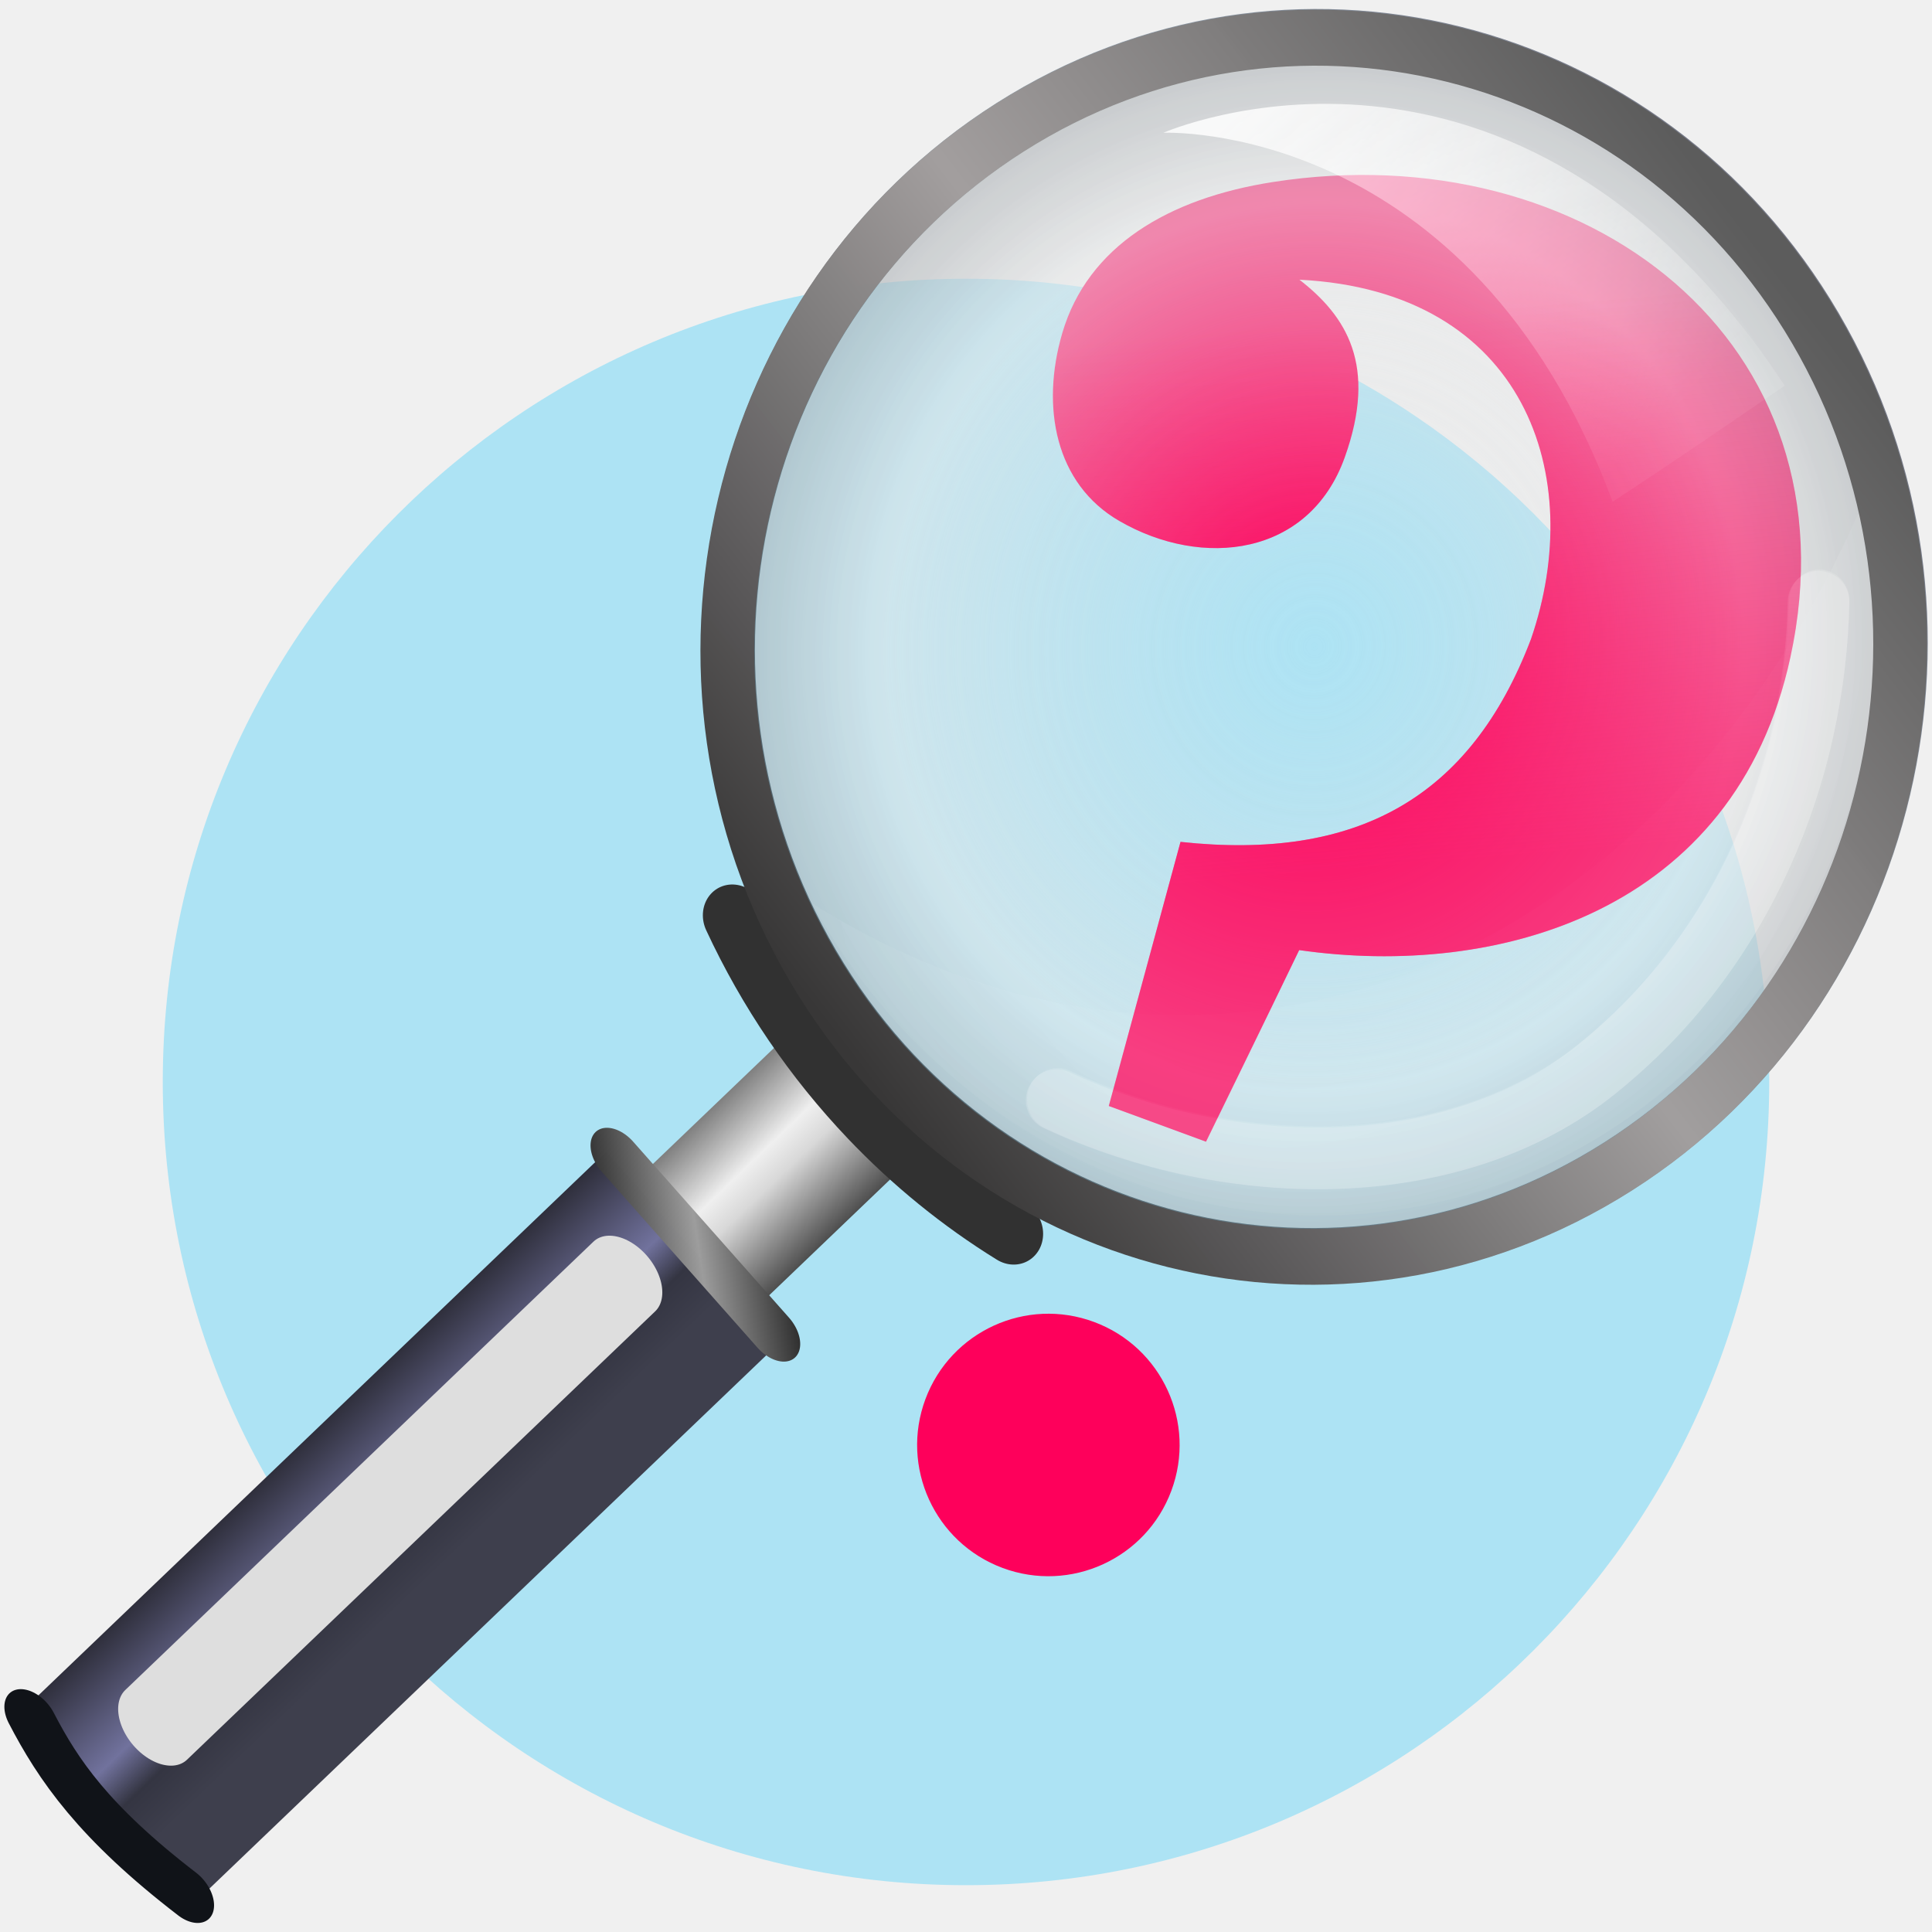
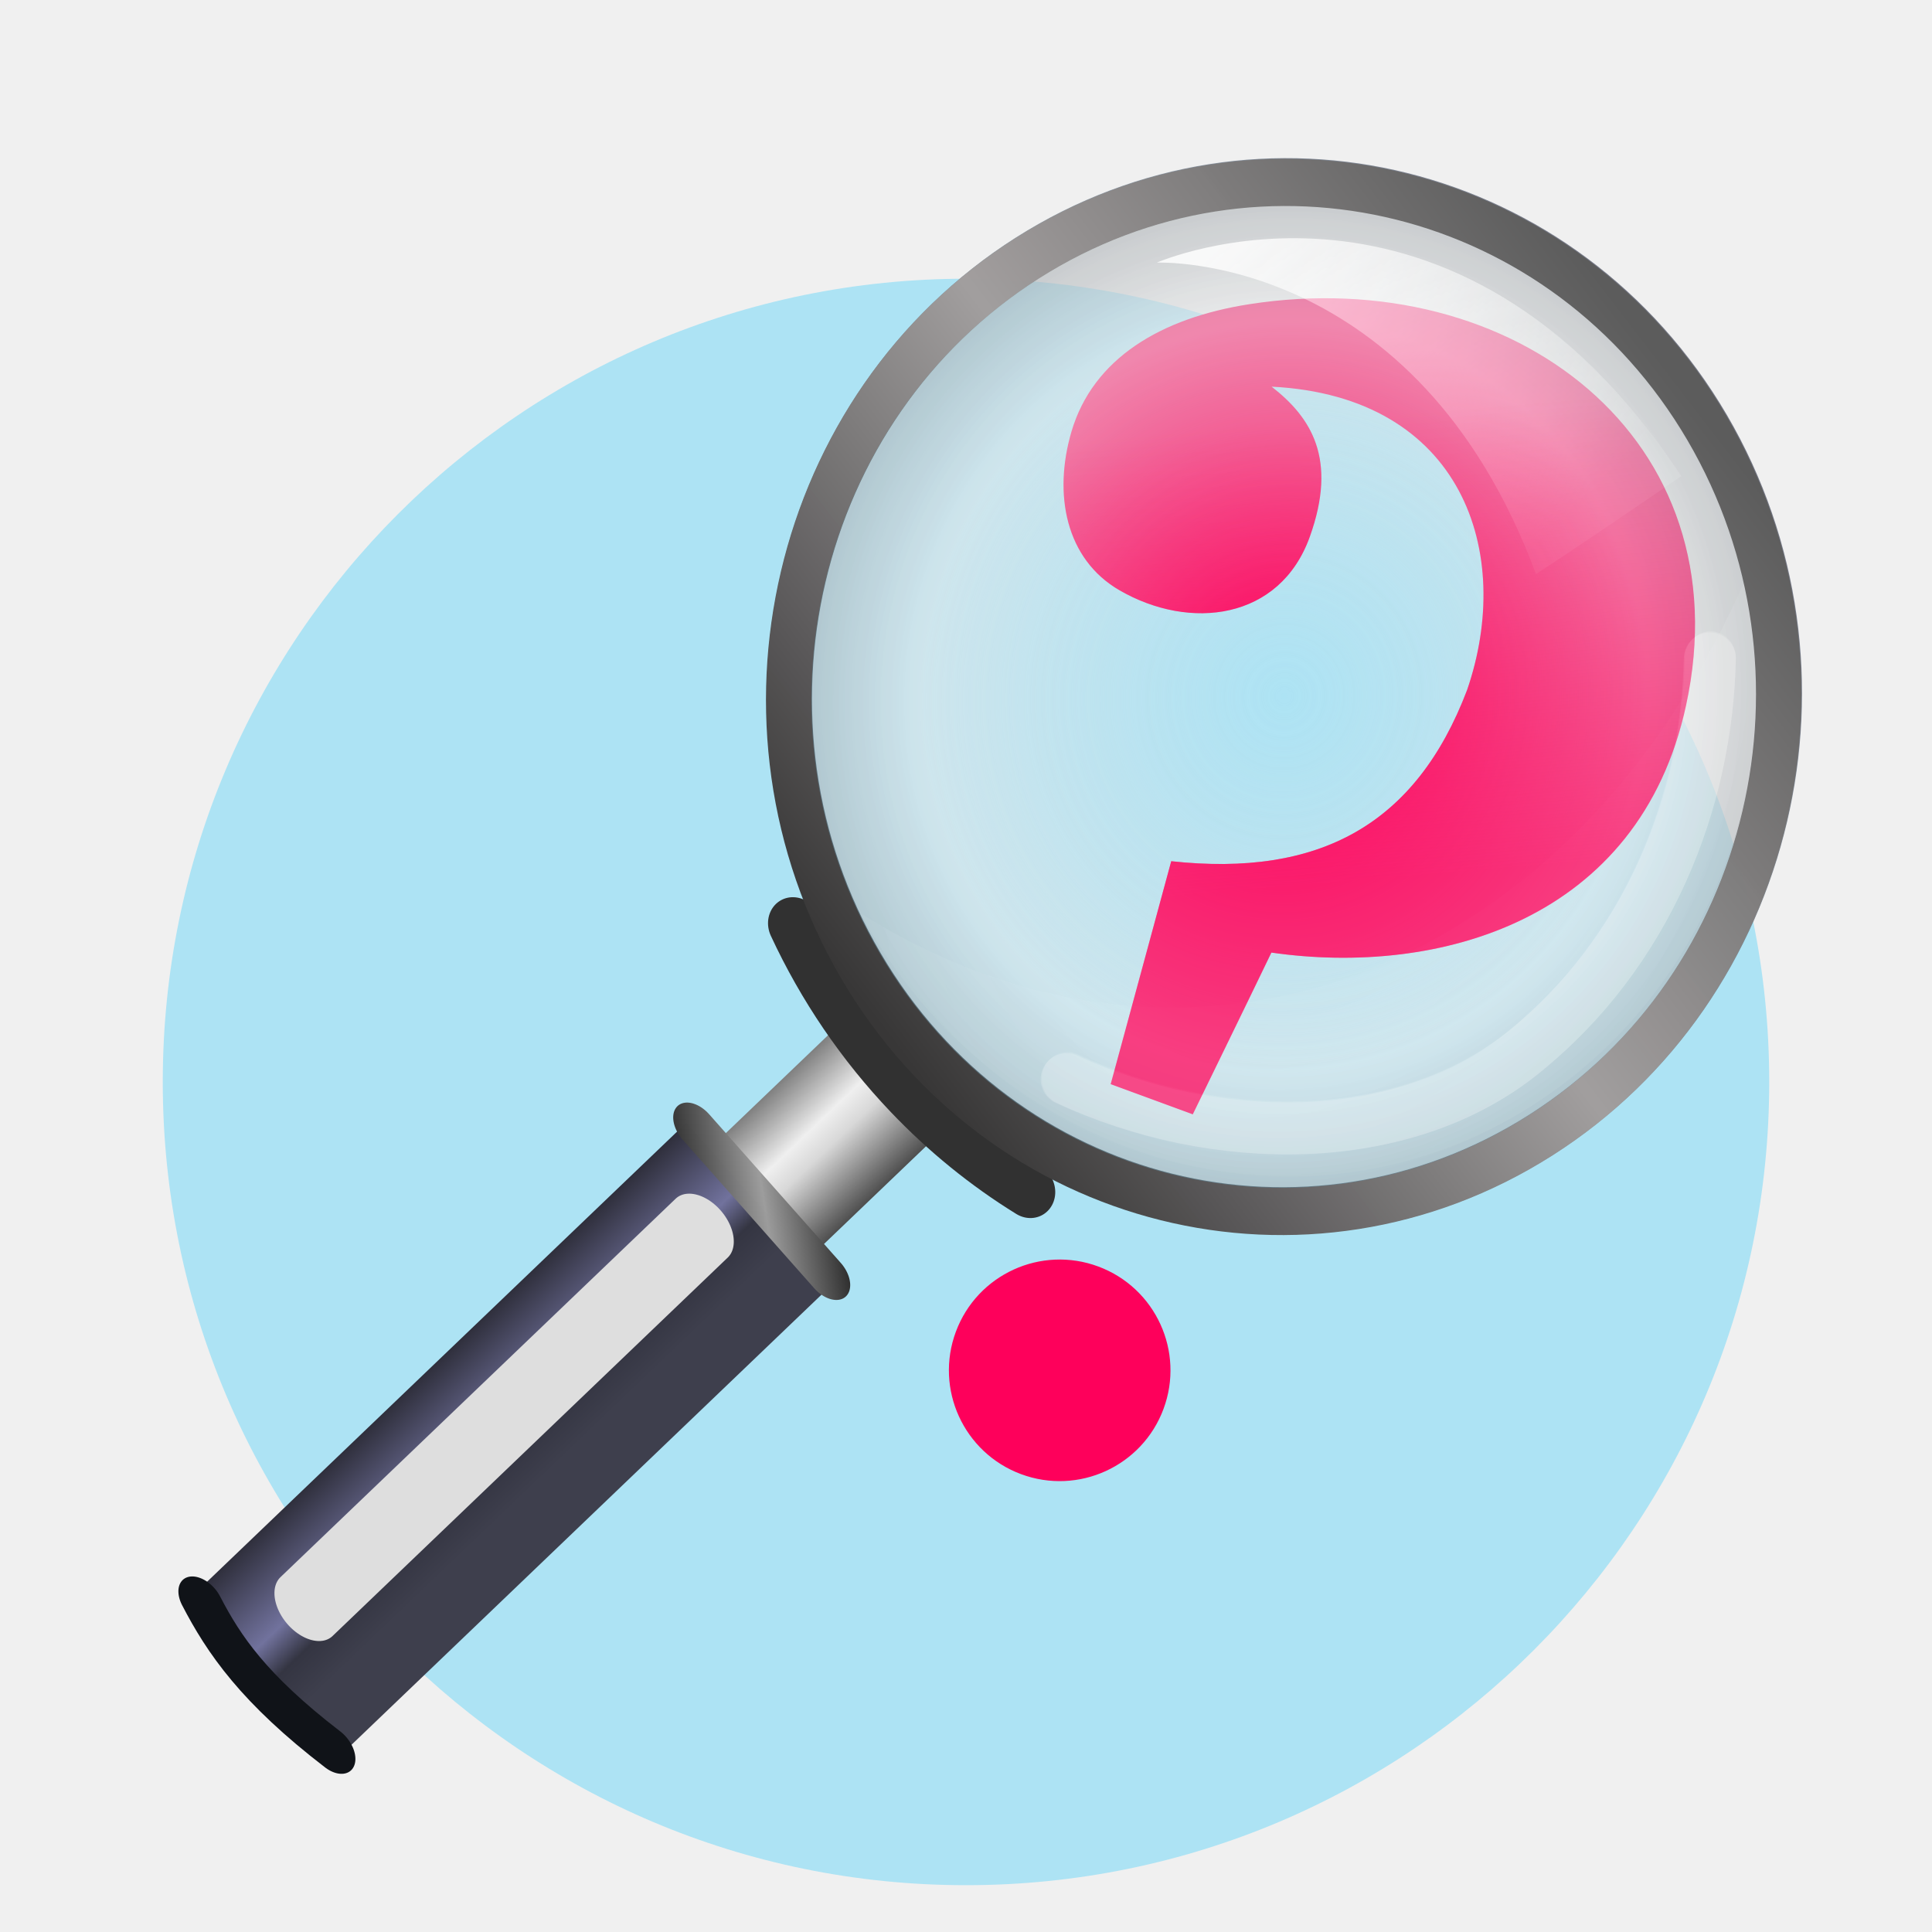
<svg xmlns="http://www.w3.org/2000/svg" xmlns:xlink="http://www.w3.org/1999/xlink" width="100" height="100" viewBox="0 0 26.458 26.458" version="1.1" id="svg2787" xml:space="preserve">
  <defs id="defs2784">
    <rect x="107" y="58" width="287" height="31" id="rect15737" />
    <mask maskUnits="userSpaceOnUse" id="mask17640-1">
      <path style="fill:#ffffff;stroke:#c0e506;stroke-width:0;stroke-linecap:square;stroke-linejoin:round;stroke-miterlimit:8;stroke-dasharray:none;paint-order:fill markers stroke;stop-color:#000000" d="m -100.542,15.346 c 3.307,0 8.202,-0.529 14.552,6.35 6.35,6.879 9.657,14.155 7.408,17.727 -2.249,3.572 -6.218,3.704 -9.128,1.191 -2.91,-2.514 -6.615,-7.541 -8.731,-9.657 -2.117,-2.117 -10.597,-4.406 -9.79,-9.657 0.794,-5.159 4.101,-5.424 5.689,-5.953 z" id="path17642-9" />
    </mask>
    <mask maskUnits="userSpaceOnUse" id="mask18243">
      <path id="path18245" style="fill:#ffffff;fill-rule:evenodd;stroke:#c0e506;stroke-width:0;stroke-dasharray:none;stroke-opacity:1" d="m -17.735,0.44 c 0.623,3.741 3.861,6.483 7.655,6.483 2.606,0 5.039,-1.308 6.475,-3.481 L -5.787,14.682 C -12.387,17.764 -19.231,21.52 -20.52,9.865 Z" />
    </mask>
    <mask maskUnits="userSpaceOnUse" id="mask26974">
      <path id="path26976" style="fill:#ffffff;fill-rule:evenodd;stroke:#c0e506;stroke-width:0;stroke-dasharray:none;stroke-opacity:1" d="M 4.457,9.336 C 5.08,13.077 8.318,15.819 12.112,15.819 c 2.606,-10e-7 5.039,-1.308 6.475,-3.481 L 16.405,23.579 C 9.805,26.66 2.96,30.417 1.672,18.761 Z" />
    </mask>
    <mask maskUnits="userSpaceOnUse" id="mask52005">
      <circle style="fill:#ffffff;fill-rule:evenodd;stroke-width:0.265" id="circle52007" cx="10.457" cy="7.754" r="7.767" />
    </mask>
    <mask maskUnits="userSpaceOnUse" id="mask52005-7">
      <circle style="fill:#ffffff;fill-rule:evenodd;stroke-width:0.265" id="circle52007-2" cx="10.457" cy="7.754" r="7.767" />
    </mask>
    <mask maskUnits="userSpaceOnUse" id="mask52191">
      <circle style="fill:#ffffff;fill-rule:evenodd;stroke-width:0.241" id="circle52193" cx="10.457" cy="7.754" r="7.06" />
    </mask>
    <linearGradient id="linearGradient38127">
      <stop style="stop-color:#4e4e4e;stop-opacity:1;" offset="0" id="stop38123" />
      <stop style="stop-color:#d8d8d8;stop-opacity:1;" offset="0.449" id="stop38133" />
      <stop style="stop-color:#efefef;stop-opacity:1;" offset="0.618" id="stop38125" />
      <stop style="stop-color:#818181;stop-opacity:1;" offset="0.995" id="stop38131" />
    </linearGradient>
    <linearGradient id="linearGradient38139">
      <stop style="stop-color:#2f2f3c;stop-opacity:1;" offset="0" id="stop38137" />
      <stop style="stop-color:#71729d;stop-opacity:1;" offset="0.381" id="stop39164" />
      <stop style="stop-color:#343542;stop-opacity:1;" offset="0.539" id="stop39166" />
      <stop style="stop-color:#3e3f4d;stop-opacity:1;" offset="0.719" id="stop38135" />
    </linearGradient>
    <linearGradient id="linearGradient39573">
      <stop style="stop-color:#2f2f2f;stop-opacity:1;" offset="0" id="stop39569" />
      <stop style="stop-color:#9c9c9c;stop-opacity:0.998;" offset="0.485" id="stop39571" />
      <stop style="stop-color:#393939;stop-opacity:0.996;" offset="0.984" id="stop39577" />
    </linearGradient>
    <linearGradient id="linearGradient36468">
      <stop style="stop-color:#dee0e2;stop-opacity:0;" offset="0" id="stop36466" />
      <stop style="stop-color:#e5e7e8;stop-opacity:0.737;" offset="0.714" id="stop36474" />
      <stop style="stop-color:#a3a9ad;stop-opacity:0.834;" offset="1" id="stop36464" />
    </linearGradient>
    <linearGradient id="linearGradient29466">
      <stop style="stop-color:#4e4e60;stop-opacity:1;" offset="0" id="stop29460" />
      <stop style="stop-color:#788c9c;stop-opacity:1;" offset="0.454" id="stop29462" />
      <stop style="stop-color:#404e57;stop-opacity:1;" offset="0.965" id="stop29464" />
    </linearGradient>
    <linearGradient id="linearGradient37919">
      <stop style="stop-color:#ffffff;stop-opacity:0.093;" offset="0" id="stop37917" />
      <stop style="stop-color:#ffffff;stop-opacity:0.37;" offset="1" id="stop37915" />
    </linearGradient>
    <linearGradient id="linearGradient36692">
      <stop style="stop-color:#ffffff;stop-opacity:0.121;" offset="0" id="stop36690" />
      <stop style="stop-color:#ffffff;stop-opacity:0.896;" offset="1" id="stop36688" />
    </linearGradient>
    <linearGradient xlink:href="#linearGradient38127" id="linearGradient38129-6-6" x1="12.909" y1="22.918" x2="14.499" y2="22.918" gradientUnits="userSpaceOnUse" gradientTransform="translate(-0.264544,-2.550487)" />
    <linearGradient xlink:href="#linearGradient38139" id="linearGradient38141-3-8" x1="12.582" y1="30.449" x2="14.92" y2="30.449" gradientUnits="userSpaceOnUse" gradientTransform="matrix(1,0,0,0.8283544,-27.19072,1.598013)" />
    <linearGradient xlink:href="#linearGradient39573" id="linearGradient39575-7-3" x1="16.454" y1="17.511" x2="18.568" y2="17.511" gradientUnits="userSpaceOnUse" gradientTransform="rotate(45,11.01066,14.44584)" />
    <radialGradient xlink:href="#linearGradient36468" id="radialGradient36470-0-1" cx="12.171" cy="-24.143" fx="12.171" fy="-24.143" r="8.485" gradientUnits="userSpaceOnUse" gradientTransform="matrix(1,0,-1.2016286e-8,0.9904947,-1.468128,16.90858)" />
    <linearGradient xlink:href="#linearGradient29466" id="linearGradient36439-3-6" x1="14.255" y1="9.733" x2="32.628" y2="12.171" gradientUnits="userSpaceOnUse" gradientTransform="translate(-13.44051,-19.17599)" />
    <radialGradient xlink:href="#linearGradient37919" id="radialGradient37923-0-9" cx="7.364" cy="10.591" fx="7.364" fy="10.591" r="4.219" gradientTransform="matrix(-2.44004,-0.9976718,1.279989,-3.130515,12.76911,49.48994)" gradientUnits="userSpaceOnUse" />
    <linearGradient xlink:href="#linearGradient36692" id="linearGradient28977-2" gradientUnits="userSpaceOnUse" gradientTransform="matrix(1.154021,-0.2548969,0.2297371,1.280404,-9.031648,-1.517699)" x1="13.407" y1="6.325" x2="19.315" y2="7.494" />
    <linearGradient xlink:href="#linearGradient84069" id="linearGradient84071" x1="0.38" y1="9.129" x2="17.399" y2="11.274" gradientUnits="userSpaceOnUse" />
    <linearGradient id="linearGradient84069">
      <stop style="stop-color:#5c5c5c;stop-opacity:1;" offset="0" id="stop84065" />
      <stop style="stop-color:#a29e9e;stop-opacity:0.996;" offset="0.48" id="stop84067" />
      <stop style="stop-color:#383737;stop-opacity:0.998;" offset="0.974" id="stop84073" />
    </linearGradient>
    <linearGradient xlink:href="#linearGradient84069" id="linearGradient86757" gradientUnits="userSpaceOnUse" x1="0.38" y1="9.129" x2="17.399" y2="11.274" />
    <linearGradient xlink:href="#linearGradient84069" id="linearGradient86759" gradientUnits="userSpaceOnUse" x1="0.38" y1="9.129" x2="17.399" y2="11.274" />
    <linearGradient xlink:href="#linearGradient84069" id="linearGradient86761" gradientUnits="userSpaceOnUse" x1="0.38" y1="9.129" x2="17.399" y2="11.274" />
-     <linearGradient xlink:href="#linearGradient93376-0" id="linearGradient93378-6" x1="18.534" y1="11.915" x2="17.741" y2="2.56" gradientUnits="userSpaceOnUse" />
+     <linearGradient xlink:href="#linearGradient93376-0" id="linearGradient93378-6" x1="18.534" y1="11.915" x2="17.741" y2="2.56" gradientUnits="userSpaceOnUse" gradientTransform="matrix(0.8441489,0,0,0.8441489,2.392509,2.06178)" />
    <linearGradient id="linearGradient93376-0">
      <stop style="stop-color:#fe005b;stop-opacity:0.553;" offset="0" id="stop93372-3" />
      <stop style="stop-color:#fe005b;stop-opacity:0;" offset="0.8" id="stop93374-8" />
    </linearGradient>
  </defs>
  <g id="layer1">
    <circle style="fill:#ade3f4;fill-opacity:1;fill-rule:evenodd;stroke-width:0.224" id="path29876" cx="13.229" cy="14.817" r="11" />
-     <g id="g86805" transform="translate(-0.1476725,-0.1476732)">
+     <g id="g86805" transform="matrix(0.8441489,0,0,0.8441489,2.267851,1.937122)">
      <path style="fill:#fe005b;fill-opacity:1;stroke-width:1" d="m 16.314,11.677 c 2.4,0.26 3.968,-0.589 4.8,-2.778 0.766,-2.225 -0.07,-4.764 -3.171,-4.921 0.644,0.5 1.072,1.173 0.62,2.434 -0.486,1.356 -1.948,1.529 -3.087,0.87 -0.877,-0.507 -1.077,-1.561 -0.781,-2.572 0.35,-1.194 1.459,-1.847 2.881,-2.069 4.288,-0.67 8.03,2.181 7.091,6.509 -0.758,3.496 -4.019,4.399 -6.727,4.009 -0.453,0.941 -1.275,2.624 -1.275,2.624 l -1.331,-0.489 z" id="path60165-05" />
      <g id="g51449-0-4" transform="matrix(-0.7132997,-0.805539,-0.7226619,0.6920807,34.59855,13.32686)" style="stroke-width:0.984">
        <g id="g51425-2-9" transform="matrix(1.404034,0,0,0.9954975,-5.430099,0.1149594)" style="stroke-width:0.984">
          <rect style="fill:url(#linearGradient38129-6-6);fill-opacity:1;stroke:#232323;stroke-width:0;stroke-linecap:round;stroke-miterlimit:8;stroke-dasharray:none;stroke-opacity:1;paint-order:fill markers stroke;stop-color:#000000" id="rect38091-2-1" width="1.59" height="4.116" x="12.645" y="18.31" rx="0" ry="0" />
          <rect style="fill:url(#linearGradient38141-3-8);fill-opacity:1;stroke:#232323;stroke-width:0;stroke-linecap:round;stroke-miterlimit:8;stroke-dasharray:none;stroke-opacity:1;paint-order:fill markers stroke;stop-color:#000000" id="rect38091-3-8-2" width="2.339" height="11.081" x="-14.609" y="21.28" rx="0" ry="0" transform="scale(-1,1)" />
          <path style="fill:#1a1a1a;fill-opacity:1;stroke:#dedede;stroke-width:0.844;stroke-linecap:round;stroke-miterlimit:8;stroke-dasharray:none;stroke-opacity:1;paint-order:fill markers stroke;stop-color:#000000" d="m 13.677,22.232 v 8.912" id="path38143-6-0" />
          <path style="fill:#1a1a1a;fill-opacity:1;stroke:url(#linearGradient39575-7-3);stroke-width:0.598;stroke-linecap:round;stroke-miterlimit:8;stroke-dasharray:none;stroke-opacity:1;paint-order:fill markers stroke;stop-color:#000000" d="m 12.374,21.21 h 2.131" id="path38143-8-5-0-2" />
          <path style="fill:#1a1a1a;fill-opacity:1;stroke:#101318;stroke-width:0.598;stroke-linecap:round;stroke-miterlimit:8;stroke-dasharray:none;stroke-opacity:1;paint-order:fill markers stroke;stop-color:#000000" d="m 12.374,32.368 c 1.059,0.308 1.622,0.196 2.131,-10e-7" id="path38143-8-4-8" />
        </g>
        <path id="path36045-3-6-3" style="fill:none;fill-rule:evenodd;stroke:#313131;stroke-width:0.852;stroke-linecap:round;stroke-dasharray:none;stroke-opacity:1" d="m 16.105,17.858 a 8.67,8.67 0 0 1 -3.019,0.418 v 0 a 8.67,8.67 0 0 1 -2.311,-0.408" />
      </g>
      <g id="g51412-5-8" transform="matrix(-0.6613989,-0.7468518,-0.7217659,0.6911487,28.93723,24.27013)" style="opacity:0.793;stroke-width:0.984">
        <g id="g51405-0-6" transform="translate(9.588294,-11.17855)" style="stroke-width:0.984">
          <circle style="fill:url(#radialGradient36470-0-1);fill-opacity:1;fill-rule:evenodd;stroke:url(#linearGradient36439-3-6);stroke-width:0.753;stroke-dasharray:none;stroke-opacity:1" id="path36045-6-0" cx="10.703" cy="-7.005" r="8.202" transform="rotate(78.74102)" />
          <path id="path36045-4-1-23" style="opacity:0.26;fill:url(#radialGradient37923-0-9);fill-opacity:1;fill-rule:evenodd;stroke:none;stroke-width:0;stroke-dasharray:none;stroke-opacity:1" d="M 5.181,2.184 C 2.238,3.935 0.71,7.261 1.356,10.515 c 0.853,4.286 5.146,7.043 9.589,6.159 0.077,-0.017 0.153,-0.035 0.229,-0.054 C 4.965,14.819 2.422,8.516 5.181,2.184 Z" />
          <path style="fill:url(#linearGradient28977-2);fill-opacity:1;stroke:#000000;stroke-width:0;stroke-linecap:square;stroke-miterlimit:8;stroke-dasharray:none;stroke-opacity:1;paint-order:fill markers stroke;stop-color:#000000" d="m 7.081,1.931 c 6.603,-0.948 8.411,4.078 8.411,4.078 0,0 -2.782,-3.278 -7.929,-1.257 C 7.34,3.552 7.081,1.931 7.081,1.931 Z" id="path36530-1-8" />
        </g>
        <path style="fill:none;fill-opacity:1;stroke:#ffffff;stroke-width:0.846;stroke-linecap:round;stroke-miterlimit:8;stroke-dasharray:none;stroke-opacity:0.162;paint-order:fill markers stroke;stop-color:#000000" d="m 14.203,-7.645 c -1.639,1.567 -2.763,3.918 -2.529,6.546 0.22,2.469 2.341,4.748 4.823,5.808" id="path43775-4-2" />
      </g>
      <g id="g51405-0-1" transform="matrix(-0.6613989,-0.7468518,-0.7217659,0.6911487,30.65448,9.393486)" style="fill:none;stroke:url(#linearGradient84071);stroke-width:0.984">
        <circle style="fill:none;fill-opacity:1;fill-rule:evenodd;stroke:url(#linearGradient86757);stroke-width:0.753;stroke-dasharray:none;stroke-opacity:1" id="path36045-6-3" cx="10.703" cy="-7.005" r="8.202" transform="rotate(78.74102)" />
        <path id="path36045-4-1-2" style="opacity:0.26;fill:none;fill-opacity:1;fill-rule:evenodd;stroke:url(#linearGradient86759);stroke-width:0;stroke-dasharray:none;stroke-opacity:1" d="M 5.181,2.184 C 2.238,3.935 0.71,7.261 1.356,10.515 c 0.853,4.286 5.146,7.043 9.589,6.159 0.077,-0.017 0.153,-0.035 0.229,-0.054 C 4.965,14.819 2.422,8.516 5.181,2.184 Z" />
        <path style="fill:none;fill-opacity:1;stroke:url(#linearGradient86761);stroke-width:0;stroke-linecap:square;stroke-miterlimit:8;stroke-dasharray:none;stroke-opacity:1;paint-order:fill markers stroke;stop-color:#000000" d="m 7.081,1.931 c 6.603,-0.948 8.411,4.078 8.411,4.078 0,0 -2.782,-3.278 -7.929,-1.257 C 7.34,3.552 7.081,1.931 7.081,1.931 Z" id="path36530-1-5" />
      </g>
      <path style="fill:none;fill-opacity:1;stroke:#ffffff;stroke-width:0.844;stroke-linecap:round;stroke-miterlimit:8;stroke-dasharray:none;stroke-opacity:0.162;paint-order:fill markers stroke;stop-color:#000000" d="m 25.052,8.389 c -0.047,2.307 -1.001,4.771 -3.052,6.413 -1.927,1.542 -4.975,1.533 -7.382,0.412" id="path43775-4-6" />
      <circle style="fill:#fe005b;fill-opacity:1;fill-rule:evenodd;stroke-width:0.265" id="path59885-0" cx="20.55" cy="13.621" r="1.797" transform="rotate(20.42443)" />
    </g>
-     <path style="fill:url(#linearGradient93378-6);fill-opacity:1;stroke-width:1" d="m 16.167,11.529 c 2.4,0.26 3.968,-0.589 4.8,-2.778 0.766,-2.225 -0.07,-4.764 -3.171,-4.921 0.644,0.5 1.072,1.173 0.62,2.434 -0.486,1.356 -1.948,1.529 -3.087,0.87 C 14.451,6.627 14.25,5.572 14.546,4.561 14.896,3.367 16.005,2.714 17.427,2.492 21.714,1.822 25.456,4.673 24.518,9.001 23.76,12.497 20.498,13.4 17.791,13.011 17.338,13.951 16.515,15.635 16.515,15.635 l -1.331,-0.489 z" id="path60165-3-3" />
+     <path style="fill:url(#linearGradient93378-6);fill-opacity:1;stroke-width:0.844" d="m 16.04,11.794 c 2.026,0.219 3.35,-0.497 4.052,-2.345 C 20.738,7.57 20.032,5.428 17.414,5.295 17.957,5.717 18.319,6.285 17.937,7.349 17.527,8.494 16.293,8.64 15.331,8.083 14.591,7.656 14.422,6.766 14.672,5.912 14.967,4.904 15.903,4.353 17.103,4.165 c 3.619,-0.566 6.778,1.841 5.986,5.495 -0.64,2.951 -3.393,3.713 -5.679,3.385 -0.382,0.794 -1.076,2.215 -1.076,2.215 l -1.124,-0.413 z" id="path60165-3-3" />
    <text xml:space="preserve" style="font-weight:bold;font-size:6.35px;line-height:1.3;font-family:Consolas;-inkscape-font-specification:'Consolas Bold';text-align:center;text-anchor:middle;fill:#fe005b;fill-opacity:0.593;stroke:#7c7777;stroke-width:0;stroke-linejoin:round;stroke-miterlimit:8;paint-order:fill markers stroke;stop-color:#000000" x="14.761" y="31.226" id="text97103">
      <tspan id="tspan97101" style="stroke-width:0" x="14.761" y="31.226">Home</tspan>
    </text>
  </g>
</svg>
